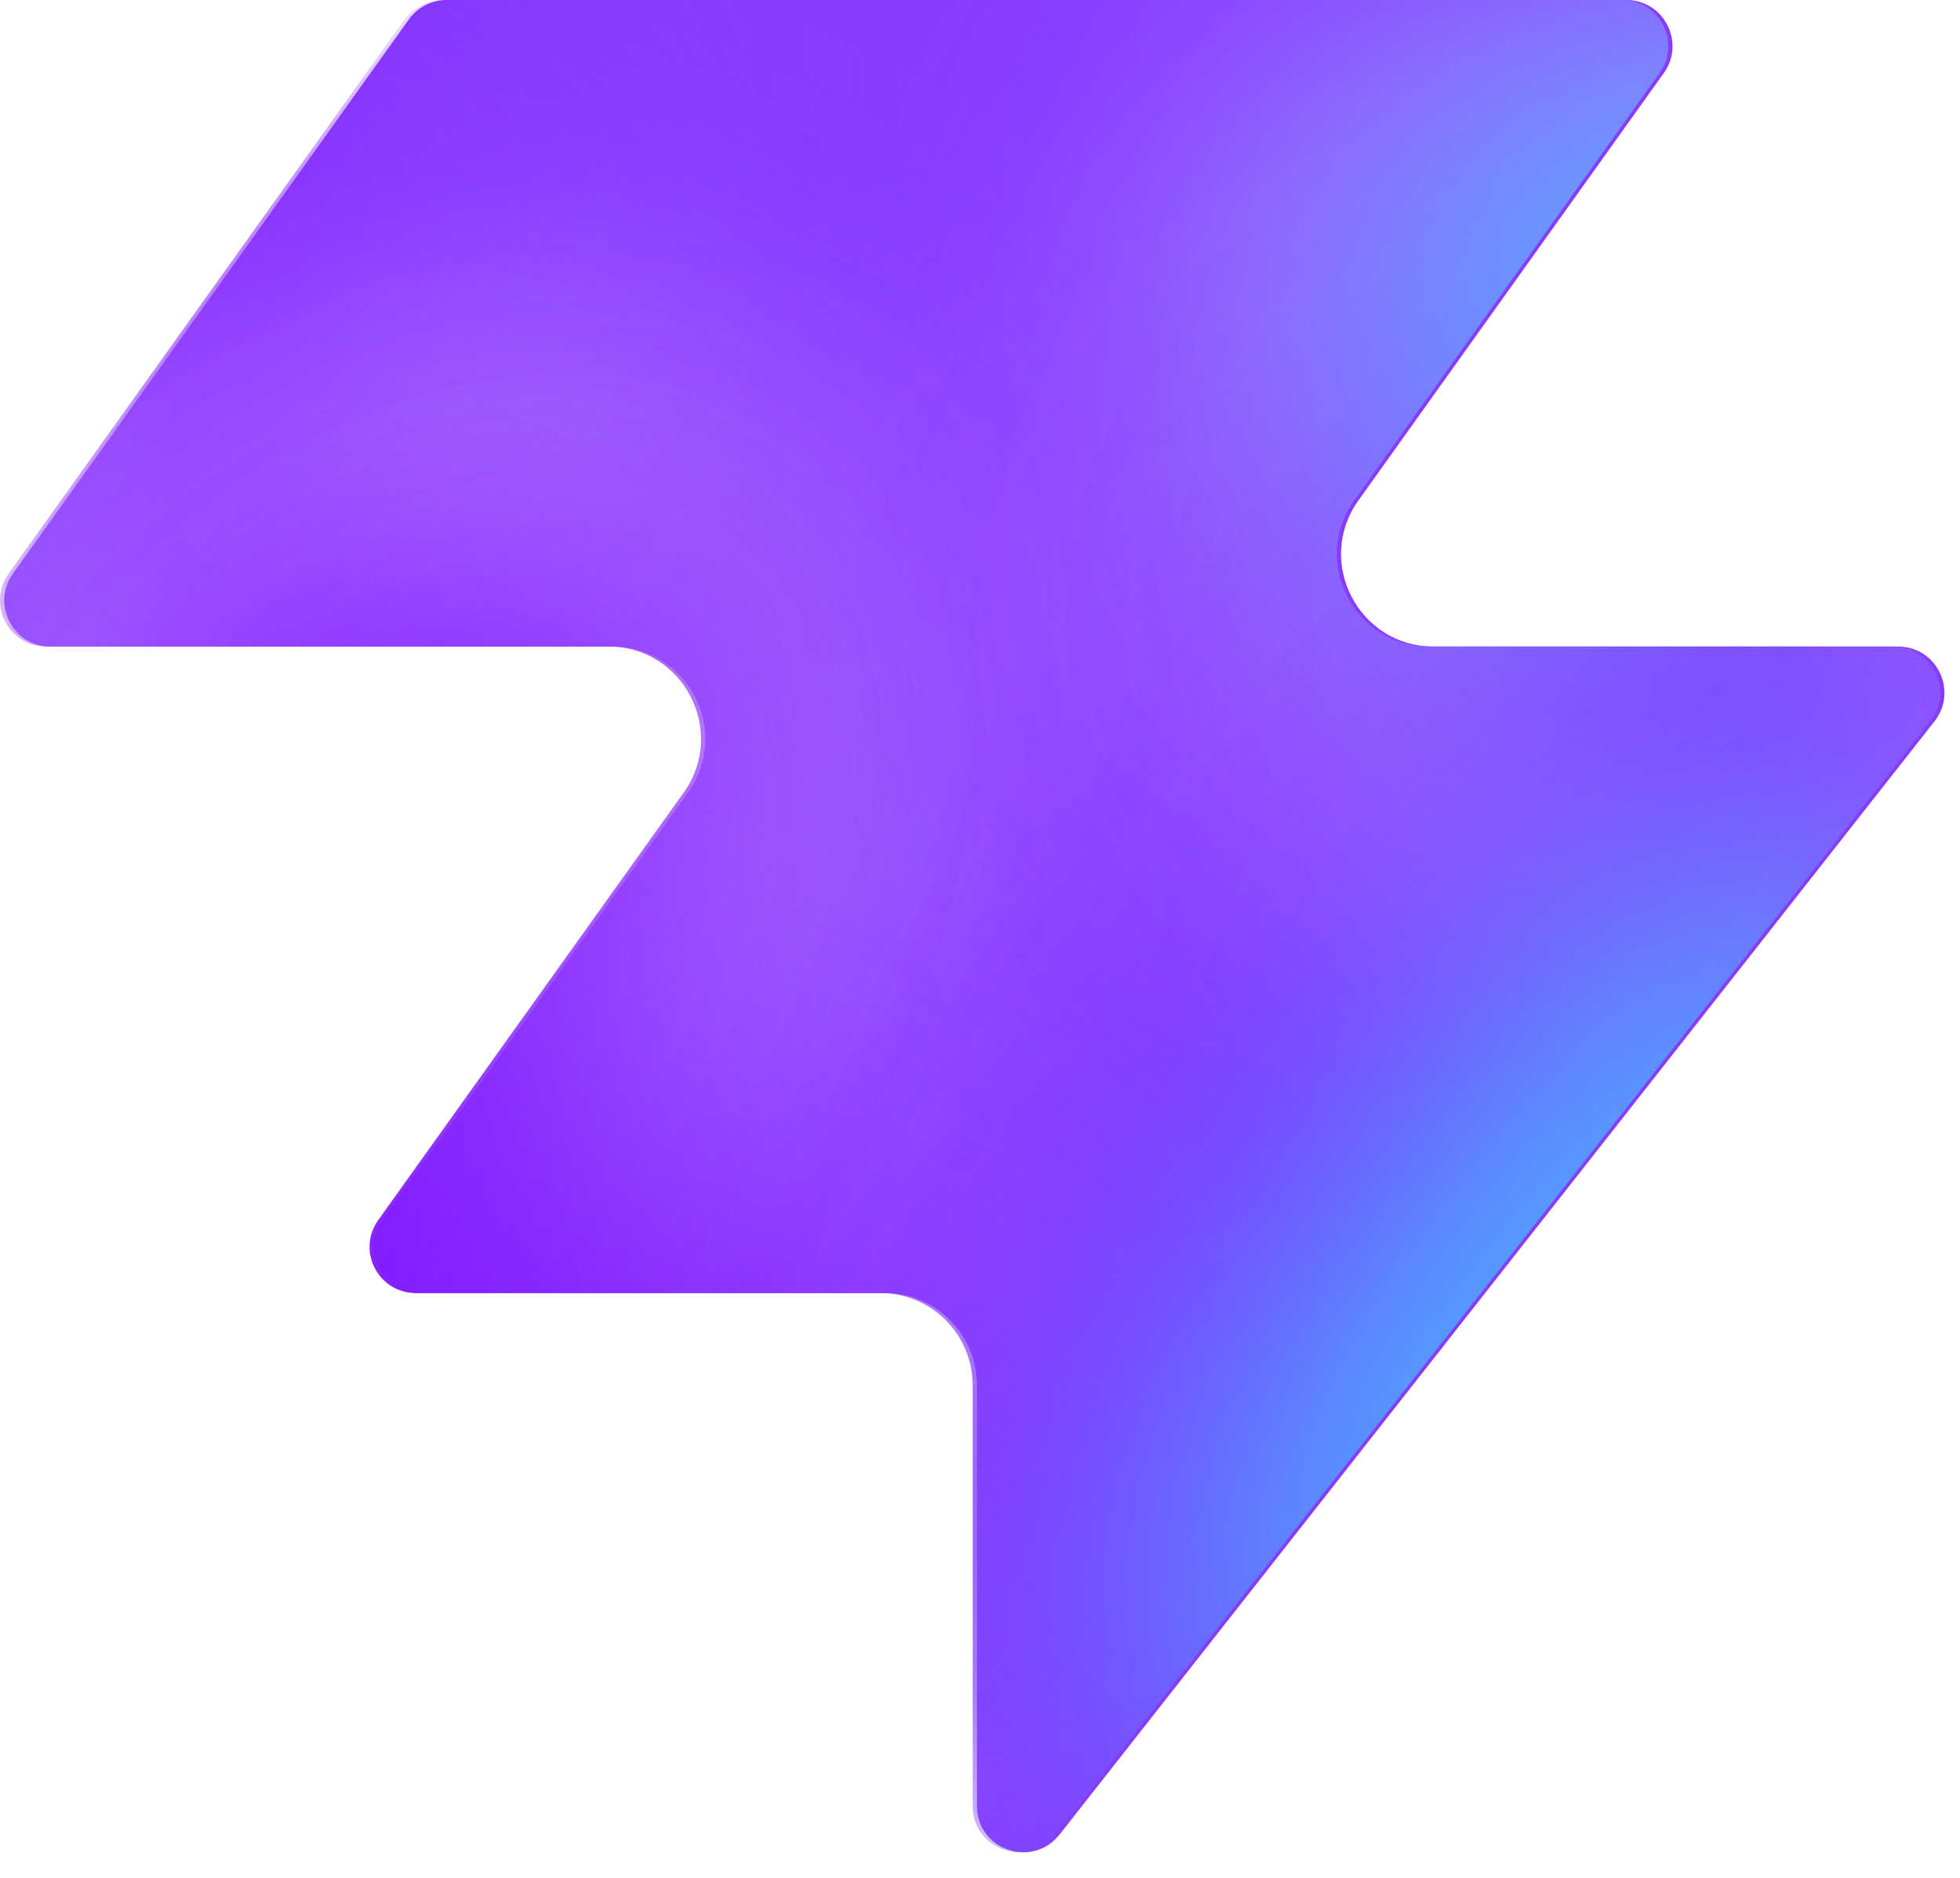
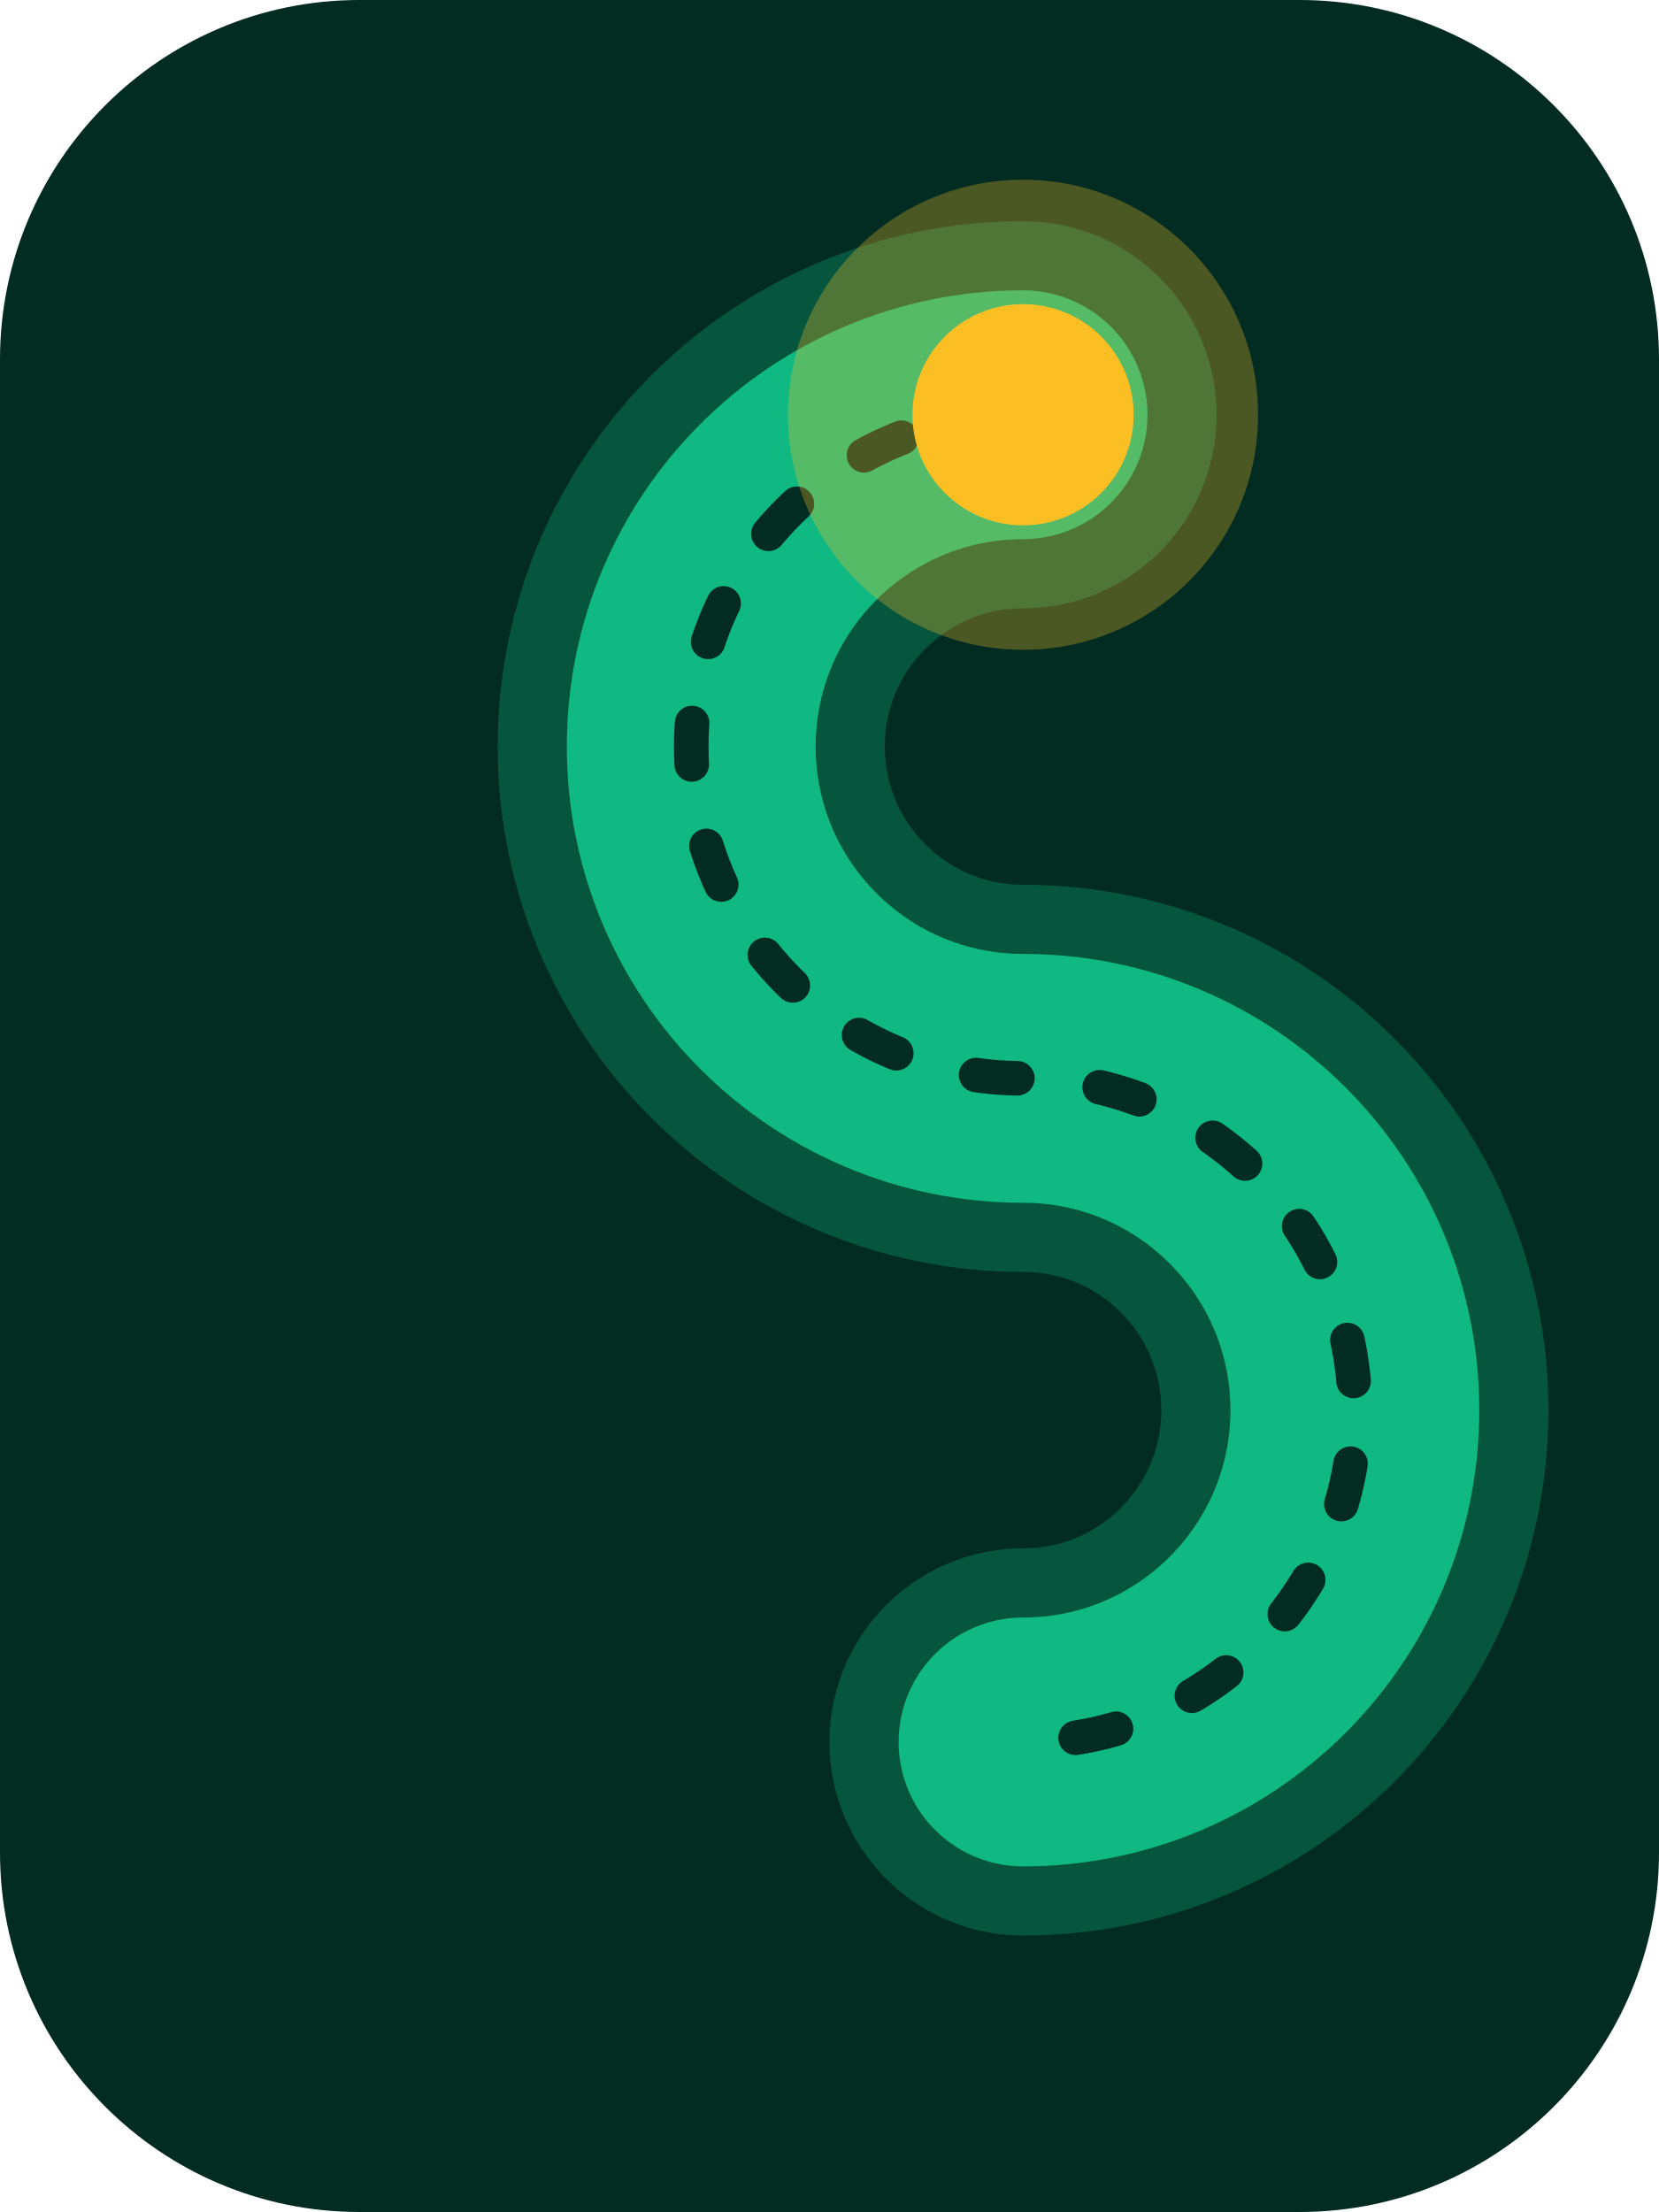
- <svg xmlns="http://www.w3.org/2000/svg" width="48" height="46" fill="none" viewBox="0 0 48 46">
-   <path fill="#863bff" d="M25.946 44.938c-.664.845-2.021.375-2.021-.698V33.937a2.26 2.26 0 0 0-2.262-2.262H10.287c-.92 0-1.456-1.04-.92-1.788l7.48-10.471c1.07-1.497 0-3.578-1.842-3.578H1.237c-.92 0-1.456-1.04-.92-1.788L10.013.474c.214-.297.556-.474.92-.474h28.894c.92 0 1.456 1.04.92 1.788l-7.48 10.471c-1.07 1.498 0 3.579 1.842 3.579h11.377c.943 0 1.473 1.088.89 1.83L25.947 44.94z" style="fill:#863bff;fill:color(display-p3 .525 .23 1);fill-opacity:1" />
-   <mask id="a" width="48" height="46" x="0" y="0" maskUnits="userSpaceOnUse" style="mask-type:alpha">
-     <path fill="#000" d="M25.842 44.938c-.664.844-2.021.375-2.021-.698V33.937a2.26 2.26 0 0 0-2.262-2.262H10.183c-.92 0-1.456-1.04-.92-1.788l7.48-10.471c1.07-1.498 0-3.579-1.842-3.579H1.133c-.92 0-1.456-1.04-.92-1.787L9.91.473c.214-.297.556-.474.92-.474h28.894c.92 0 1.456 1.04.92 1.788l-7.48 10.471c-1.07 1.498 0 3.578 1.842 3.578h11.377c.943 0 1.473 1.088.89 1.832L25.843 44.94z" style="fill:#000;fill-opacity:1" />
-   </mask>
-   <g mask="url(#a)">
-     <g filter="url(#b)">
-       <ellipse cx="5.508" cy="14.704" fill="#ede6ff" rx="5.508" ry="14.704" style="fill:#ede6ff;fill:color(display-p3 .927 .903 1);fill-opacity:1" transform="matrix(.00324 1 1 -.00324 -4.47 31.516)" />
-     </g>
-     <g filter="url(#c)">
-       <ellipse cx="10.399" cy="29.851" fill="#ede6ff" rx="10.399" ry="29.851" style="fill:#ede6ff;fill:color(display-p3 .927 .903 1);fill-opacity:1" transform="matrix(.00324 1 1 -.00324 -39.328 7.883)" />
-     </g>
-     <g filter="url(#d)">
-       <ellipse cx="5.508" cy="30.487" fill="#7e14ff" rx="5.508" ry="30.487" style="fill:#7e14ff;fill:color(display-p3 .492 .077 1);fill-opacity:1" transform="rotate(89.814 -25.913 -14.639)scale(1 -1)" />
-     </g>
-     <g filter="url(#e)">
-       <ellipse cx="5.508" cy="30.599" fill="#7e14ff" rx="5.508" ry="30.599" style="fill:#7e14ff;fill:color(display-p3 .492 .077 1);fill-opacity:1" transform="rotate(89.814 -32.644 -3.334)scale(1 -1)" />
-     </g>
-     <g filter="url(#f)">
-       <ellipse cx="5.508" cy="30.599" fill="#7e14ff" rx="5.508" ry="30.599" style="fill:#7e14ff;fill:color(display-p3 .492 .077 1);fill-opacity:1" transform="matrix(.00324 1 1 -.00324 -34.34 30.47)" />
-     </g>
-     <g filter="url(#g)">
-       <ellipse cx="14.072" cy="22.078" fill="#ede6ff" rx="14.072" ry="22.078" style="fill:#ede6ff;fill:color(display-p3 .927 .903 1);fill-opacity:1" transform="rotate(93.35 24.506 48.493)scale(-1 1)" />
-     </g>
-     <g filter="url(#h)">
-       <ellipse cx="3.47" cy="21.501" fill="#7e14ff" rx="3.47" ry="21.501" style="fill:#7e14ff;fill:color(display-p3 .492 .077 1);fill-opacity:1" transform="rotate(89.009 28.708 47.59)scale(-1 1)" />
-     </g>
-     <g filter="url(#i)">
-       <ellipse cx="3.47" cy="21.501" fill="#7e14ff" rx="3.47" ry="21.501" style="fill:#7e14ff;fill:color(display-p3 .492 .077 1);fill-opacity:1" transform="rotate(89.009 28.708 47.59)scale(-1 1)" />
-     </g>
-     <g filter="url(#j)">
-       <ellipse cx=".387" cy="8.972" fill="#7e14ff" rx="4.407" ry="29.108" style="fill:#7e14ff;fill:color(display-p3 .492 .077 1);fill-opacity:1" transform="rotate(39.51 .387 8.972)" />
-     </g>
-     <g filter="url(#k)">
-       <ellipse cx="47.523" cy="-6.092" fill="#7e14ff" rx="4.407" ry="29.108" style="fill:#7e14ff;fill:color(display-p3 .492 .077 1);fill-opacity:1" transform="rotate(37.892 47.523 -6.092)" />
-     </g>
-     <g filter="url(#l)">
-       <ellipse cx="41.412" cy="6.333" fill="#47bfff" rx="5.971" ry="9.665" style="fill:#47bfff;fill:color(display-p3 .28 .748 1);fill-opacity:1" transform="rotate(37.892 41.412 6.333)" />
-     </g>
-     <g filter="url(#m)">
-       <ellipse cx="-1.879" cy="38.332" fill="#7e14ff" rx="4.407" ry="29.108" style="fill:#7e14ff;fill:color(display-p3 .492 .077 1);fill-opacity:1" transform="rotate(37.892 -1.88 38.332)" />
-     </g>
-     <g filter="url(#n)">
-       <ellipse cx="-1.879" cy="38.332" fill="#7e14ff" rx="4.407" ry="29.108" style="fill:#7e14ff;fill:color(display-p3 .492 .077 1);fill-opacity:1" transform="rotate(37.892 -1.88 38.332)" />
-     </g>
-     <g filter="url(#o)">
-       <ellipse cx="35.651" cy="29.907" fill="#7e14ff" rx="4.407" ry="29.108" style="fill:#7e14ff;fill:color(display-p3 .492 .077 1);fill-opacity:1" transform="rotate(37.892 35.651 29.907)" />
-     </g>
-     <g filter="url(#p)">
-       <ellipse cx="38.418" cy="32.4" fill="#47bfff" rx="5.971" ry="15.297" style="fill:#47bfff;fill:color(display-p3 .28 .748 1);fill-opacity:1" transform="rotate(37.892 38.418 32.4)" />
-     </g>
+ <svg xmlns="http://www.w3.org/2000/svg" viewBox="0 0 120 160">
+   <rect width="120" height="160" rx="26" fill="#022c22" />
+   <g transform="translate(10,10)">
+     <path d="M 64 20 A 24 24 0 0 0 64 68 A 24 24 0 0 1 64 116" fill="none" stroke="#10b981" stroke-width="28" stroke-linecap="round" opacity="0.3" />
+     <path d="M 64 20 A 24 24 0 0 0 64 68 A 24 24 0 0 1 64 116" fill="none" stroke="#10b981" stroke-width="18" stroke-linecap="round" />
+     <path d="M 64 20 A 24 24 0 0 0 64 68 A 24 24 0 0 1 64 116" fill="none" stroke="#022c22" stroke-width="2.5" stroke-dasharray="3 6" stroke-linecap="round" />
+     <circle cx="64" cy="20" r="17" fill="#fbbf24" opacity="0.3" />
+     <circle cx="64" cy="20" r="8" fill="#fbbf24" />
  </g>
-   <defs>
-     <filter id="b" width="60.045" height="41.654" x="-19.77" y="16.149" color-interpolation-filters="sRGB" filterUnits="userSpaceOnUse">
-       <feFlood flood-opacity="0" result="BackgroundImageFix" />
-       <feBlend in="SourceGraphic" in2="BackgroundImageFix" result="shape" />
-       <feGaussianBlur result="effect1_foregroundBlur_2002_17158" stdDeviation="7.659" />
-     </filter>
-     <filter id="c" width="90.34" height="51.437" x="-54.613" y="-7.533" color-interpolation-filters="sRGB" filterUnits="userSpaceOnUse">
-       <feFlood flood-opacity="0" result="BackgroundImageFix" />
-       <feBlend in="SourceGraphic" in2="BackgroundImageFix" result="shape" />
-       <feGaussianBlur result="effect1_foregroundBlur_2002_17158" stdDeviation="7.659" />
-     </filter>
-     <filter id="d" width="79.355" height="29.4" x="-49.64" y="2.03" color-interpolation-filters="sRGB" filterUnits="userSpaceOnUse">
-       <feFlood flood-opacity="0" result="BackgroundImageFix" />
-       <feBlend in="SourceGraphic" in2="BackgroundImageFix" result="shape" />
-       <feGaussianBlur result="effect1_foregroundBlur_2002_17158" stdDeviation="4.596" />
-     </filter>
-     <filter id="e" width="79.579" height="29.4" x="-45.045" y="20.029" color-interpolation-filters="sRGB" filterUnits="userSpaceOnUse">
-       <feFlood flood-opacity="0" result="BackgroundImageFix" />
-       <feBlend in="SourceGraphic" in2="BackgroundImageFix" result="shape" />
-       <feGaussianBlur result="effect1_foregroundBlur_2002_17158" stdDeviation="4.596" />
-     </filter>
-     <filter id="f" width="79.579" height="29.4" x="-43.513" y="21.178" color-interpolation-filters="sRGB" filterUnits="userSpaceOnUse">
-       <feFlood flood-opacity="0" result="BackgroundImageFix" />
-       <feBlend in="SourceGraphic" in2="BackgroundImageFix" result="shape" />
-       <feGaussianBlur result="effect1_foregroundBlur_2002_17158" stdDeviation="4.596" />
-     </filter>
-     <filter id="g" width="74.749" height="58.852" x="15.756" y="-17.901" color-interpolation-filters="sRGB" filterUnits="userSpaceOnUse">
-       <feFlood flood-opacity="0" result="BackgroundImageFix" />
-       <feBlend in="SourceGraphic" in2="BackgroundImageFix" result="shape" />
-       <feGaussianBlur result="effect1_foregroundBlur_2002_17158" stdDeviation="7.659" />
-     </filter>
-     <filter id="h" width="61.377" height="25.362" x="23.548" y="2.284" color-interpolation-filters="sRGB" filterUnits="userSpaceOnUse">
-       <feFlood flood-opacity="0" result="BackgroundImageFix" />
-       <feBlend in="SourceGraphic" in2="BackgroundImageFix" result="shape" />
-       <feGaussianBlur result="effect1_foregroundBlur_2002_17158" stdDeviation="4.596" />
-     </filter>
-     <filter id="i" width="61.377" height="25.362" x="23.548" y="2.284" color-interpolation-filters="sRGB" filterUnits="userSpaceOnUse">
-       <feFlood flood-opacity="0" result="BackgroundImageFix" />
-       <feBlend in="SourceGraphic" in2="BackgroundImageFix" result="shape" />
-       <feGaussianBlur result="effect1_foregroundBlur_2002_17158" stdDeviation="4.596" />
-     </filter>
-     <filter id="j" width="56.045" height="63.649" x="-27.636" y="-22.853" color-interpolation-filters="sRGB" filterUnits="userSpaceOnUse">
-       <feFlood flood-opacity="0" result="BackgroundImageFix" />
-       <feBlend in="SourceGraphic" in2="BackgroundImageFix" result="shape" />
-       <feGaussianBlur result="effect1_foregroundBlur_2002_17158" stdDeviation="4.596" />
-     </filter>
-     <filter id="k" width="54.814" height="64.646" x="20.116" y="-38.415" color-interpolation-filters="sRGB" filterUnits="userSpaceOnUse">
-       <feFlood flood-opacity="0" result="BackgroundImageFix" />
-       <feBlend in="SourceGraphic" in2="BackgroundImageFix" result="shape" />
-       <feGaussianBlur result="effect1_foregroundBlur_2002_17158" stdDeviation="4.596" />
-     </filter>
-     <filter id="l" width="33.541" height="35.313" x="24.641" y="-11.323" color-interpolation-filters="sRGB" filterUnits="userSpaceOnUse">
-       <feFlood flood-opacity="0" result="BackgroundImageFix" />
-       <feBlend in="SourceGraphic" in2="BackgroundImageFix" result="shape" />
-       <feGaussianBlur result="effect1_foregroundBlur_2002_17158" stdDeviation="4.596" />
-     </filter>
-     <filter id="m" width="54.814" height="64.646" x="-29.286" y="6.009" color-interpolation-filters="sRGB" filterUnits="userSpaceOnUse">
-       <feFlood flood-opacity="0" result="BackgroundImageFix" />
-       <feBlend in="SourceGraphic" in2="BackgroundImageFix" result="shape" />
-       <feGaussianBlur result="effect1_foregroundBlur_2002_17158" stdDeviation="4.596" />
-     </filter>
-     <filter id="n" width="54.814" height="64.646" x="-29.286" y="6.009" color-interpolation-filters="sRGB" filterUnits="userSpaceOnUse">
-       <feFlood flood-opacity="0" result="BackgroundImageFix" />
-       <feBlend in="SourceGraphic" in2="BackgroundImageFix" result="shape" />
-       <feGaussianBlur result="effect1_foregroundBlur_2002_17158" stdDeviation="4.596" />
-     </filter>
-     <filter id="o" width="54.814" height="64.646" x="8.244" y="-2.416" color-interpolation-filters="sRGB" filterUnits="userSpaceOnUse">
-       <feFlood flood-opacity="0" result="BackgroundImageFix" />
-       <feBlend in="SourceGraphic" in2="BackgroundImageFix" result="shape" />
-       <feGaussianBlur result="effect1_foregroundBlur_2002_17158" stdDeviation="4.596" />
-     </filter>
-     <filter id="p" width="39.409" height="43.623" x="18.713" y="10.588" color-interpolation-filters="sRGB" filterUnits="userSpaceOnUse">
-       <feFlood flood-opacity="0" result="BackgroundImageFix" />
-       <feBlend in="SourceGraphic" in2="BackgroundImageFix" result="shape" />
-       <feGaussianBlur result="effect1_foregroundBlur_2002_17158" stdDeviation="4.596" />
-     </filter>
-   </defs>
</svg>
